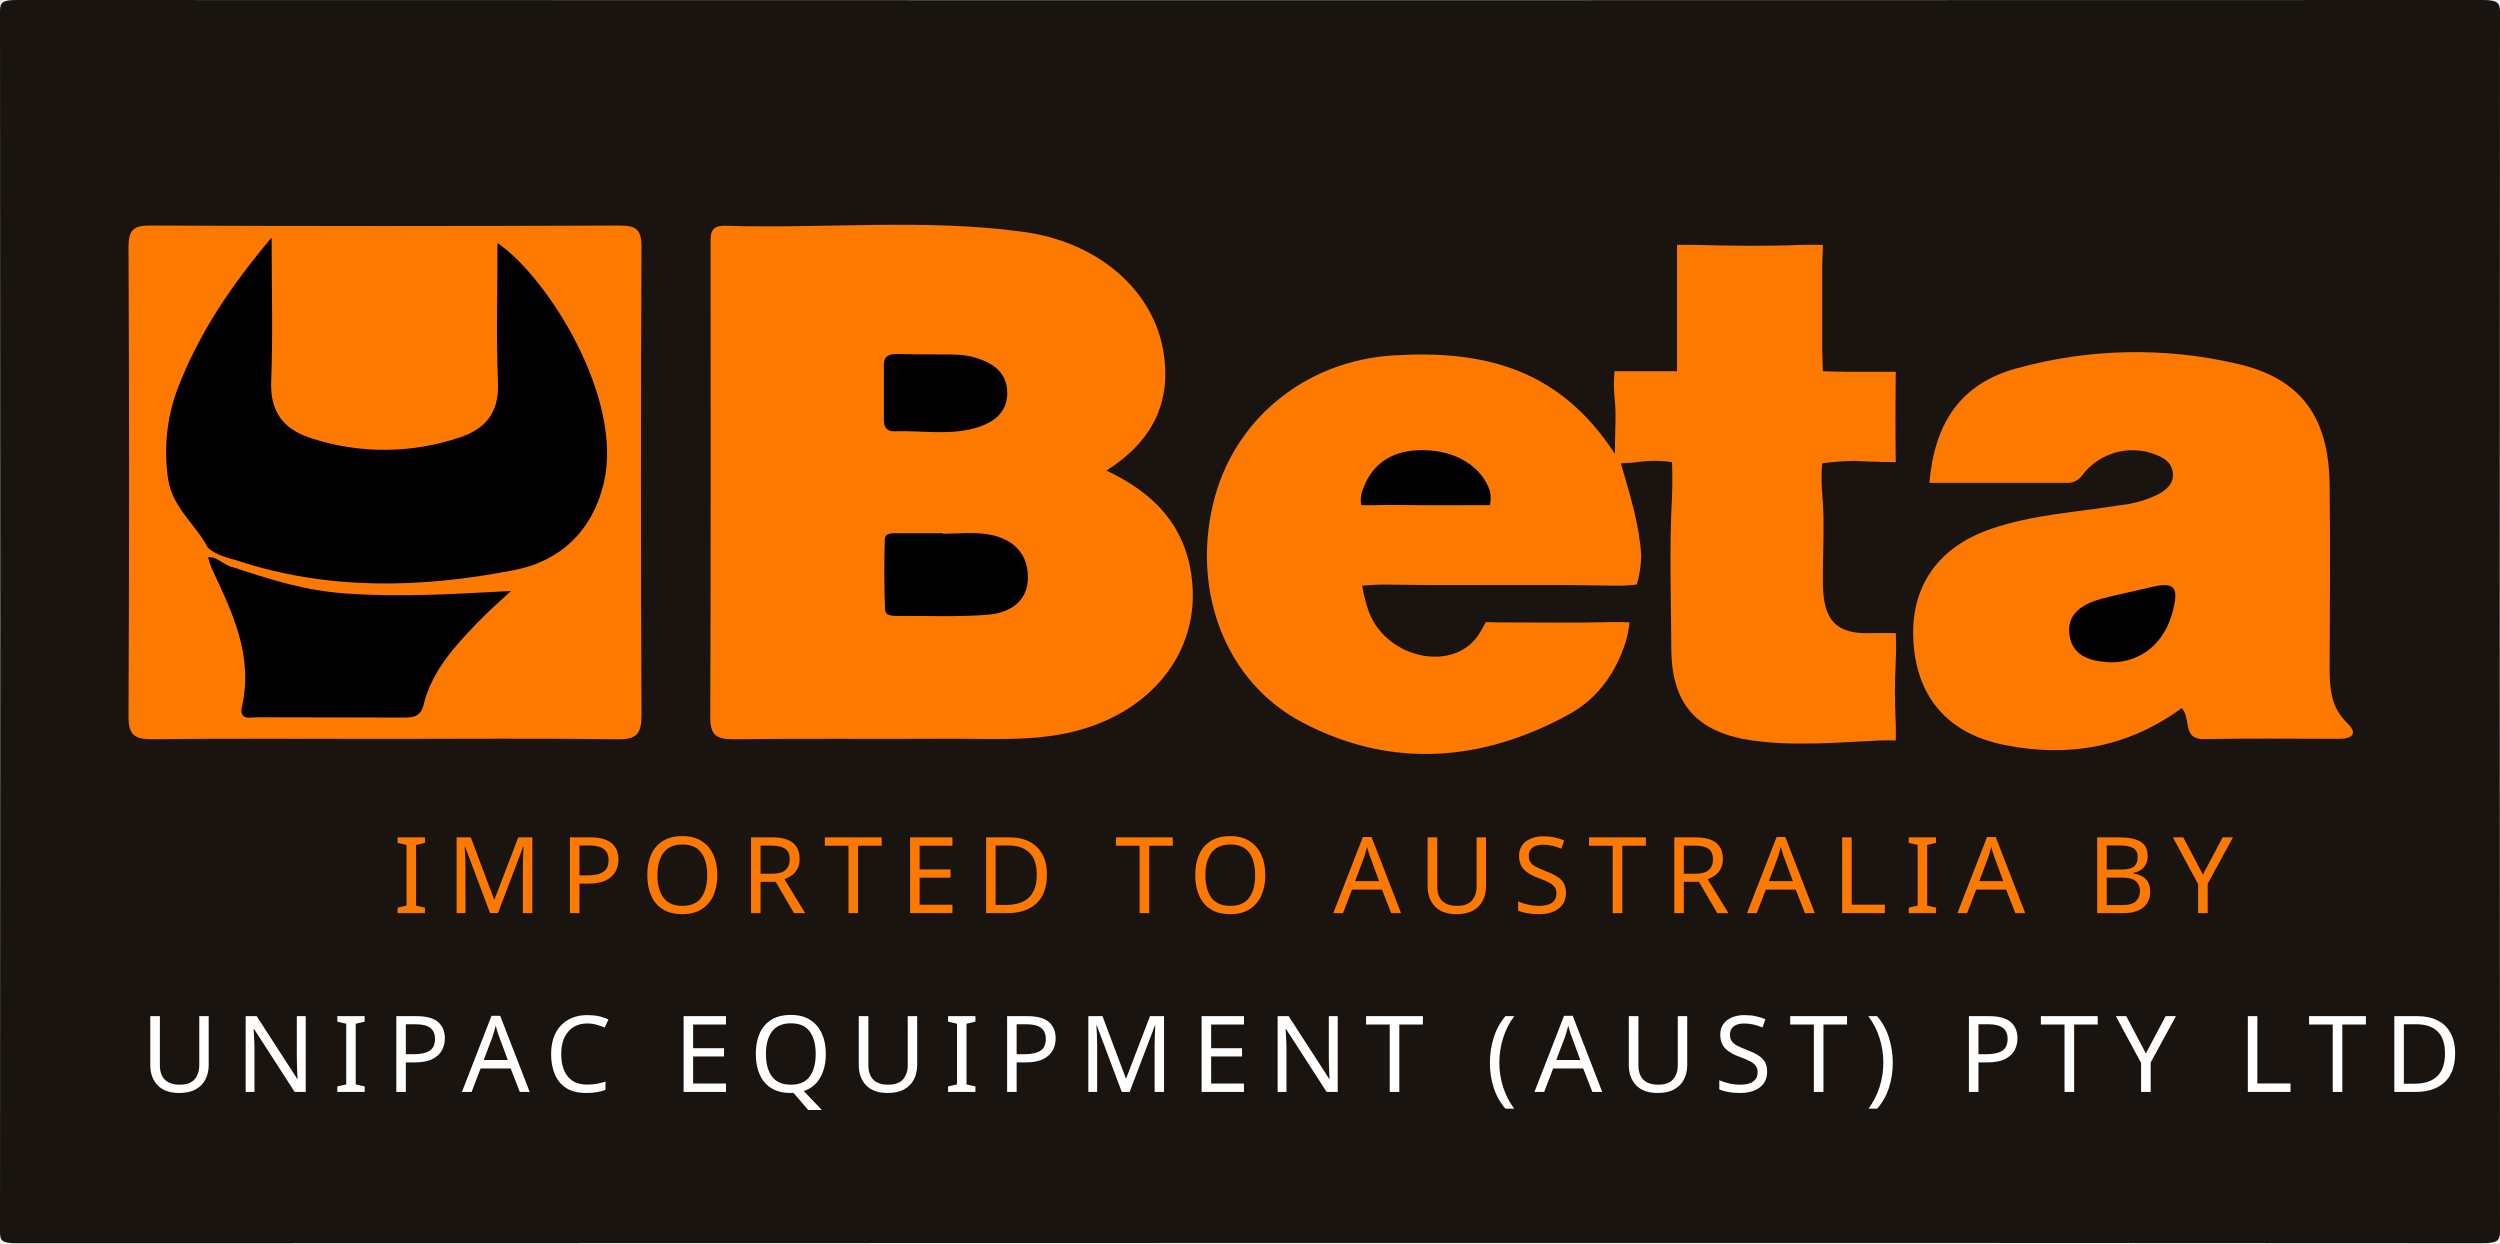
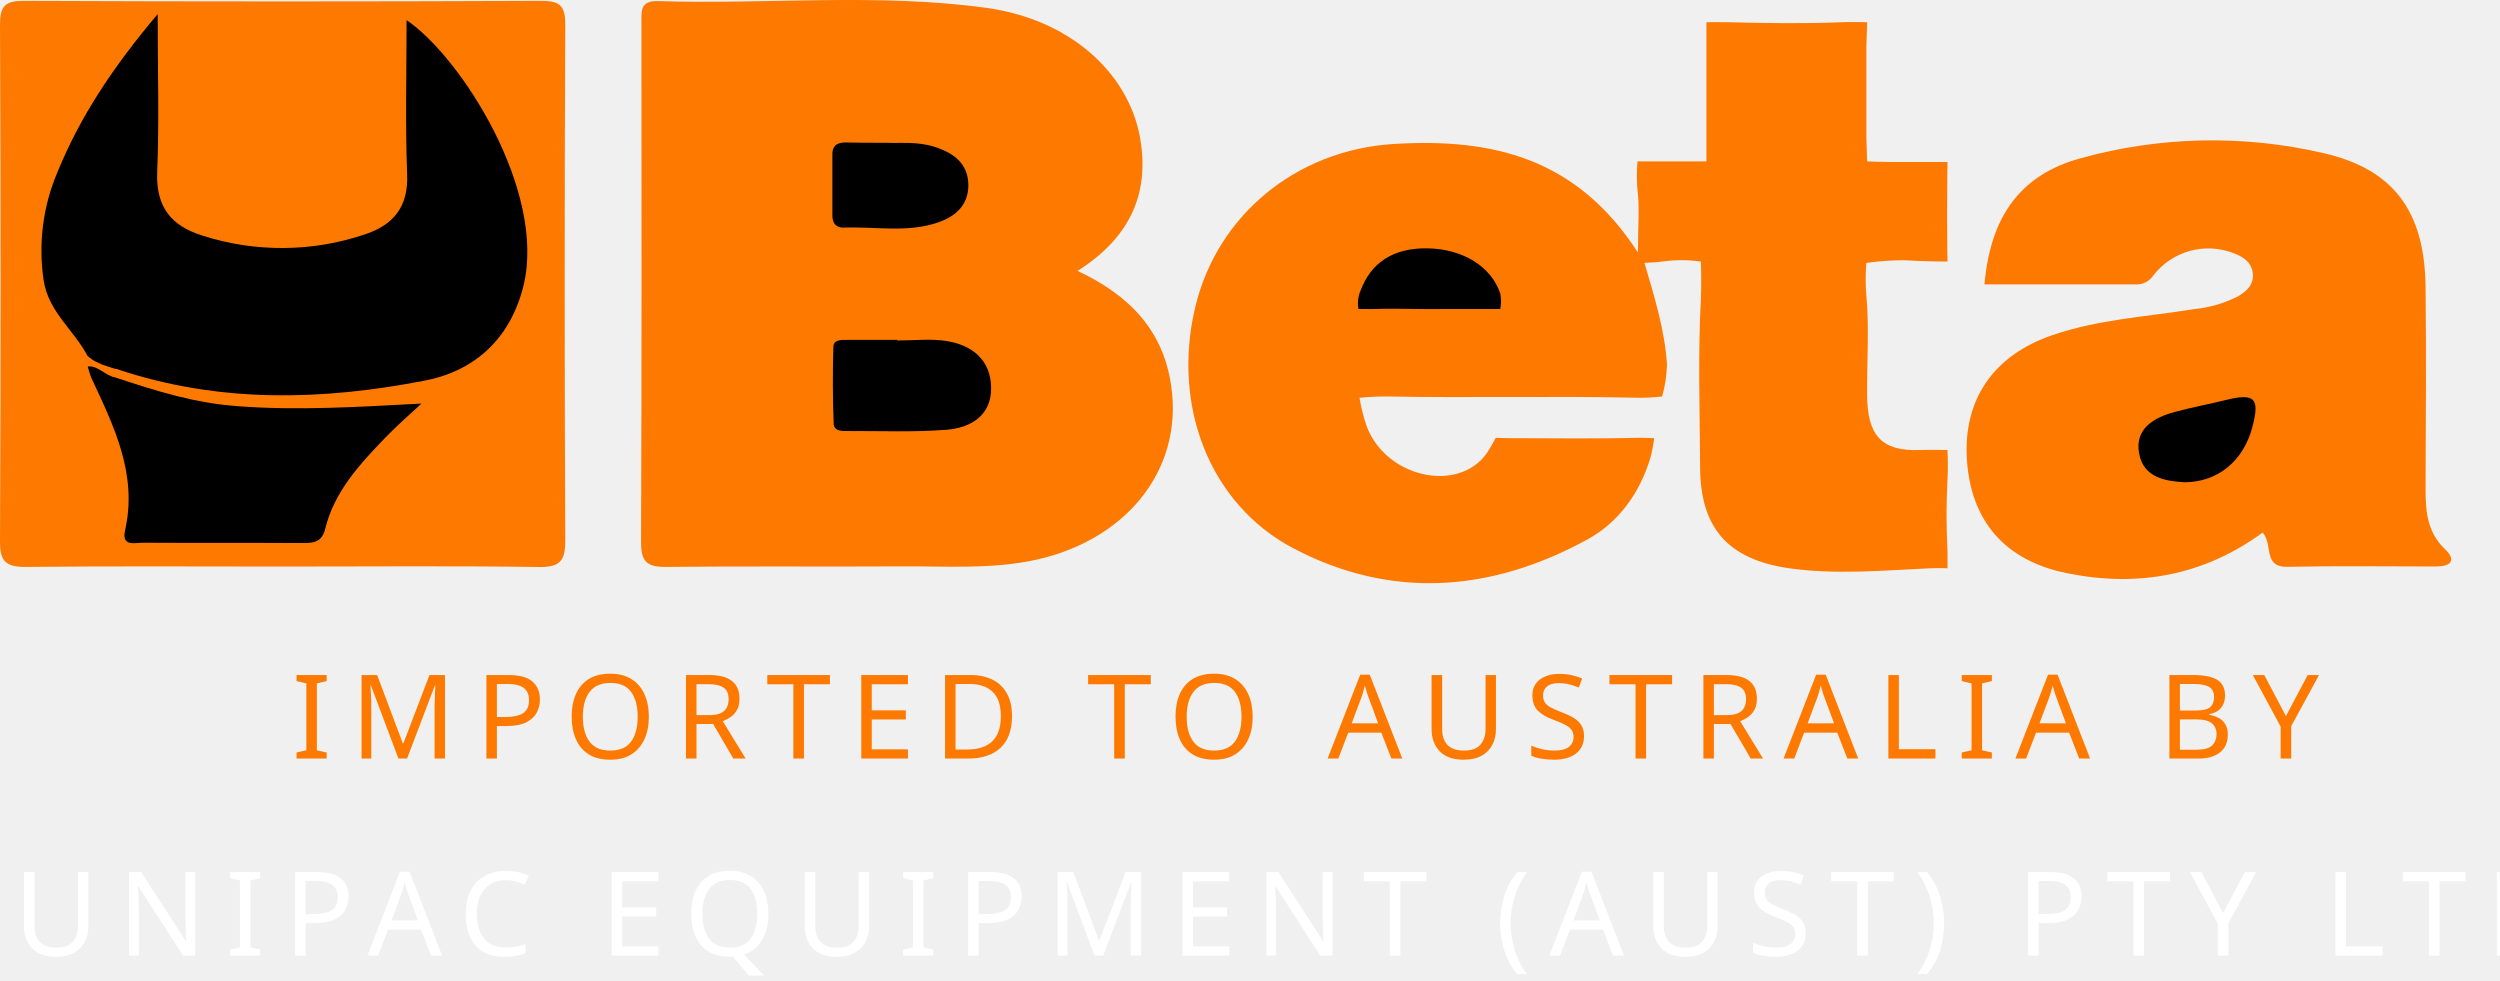
- <svg xmlns="http://www.w3.org/2000/svg" width="447.401" height="222.489" viewBox="0 0 447.401 222.489">
-   <g id="Group_30" data-name="Group 30" transform="translate(-13396 468.025)">
-     <path id="Path_806" data-name="Path 806" d="M223.785,222.438q-110.4,0-220.793.051c-2.621,0-2.992-.44-2.992-2.044q.1-109.2,0-218.4C0,.464.371,0,2.992,0Q223.617.083,444.235,0c2.705,0,3.167.464,3.167,2.16q-.1,109.084,0,218.169c0,1.692-.461,2.16-3.167,2.155Q334.006,222.4,223.785,222.438Z" transform="translate(13396 -468.025)" fill="#19140f" />
-     <path id="Path_810" data-name="Path 810" d="M387,233.82c0-4.29.3-7.24-.07-10.1a28.248,28.248,0,0,1,0-4.7h11.19v-22.6s2.072-.038,3.56,0c6.16.16,12.33.25,18.48,0,1.4-.064,4.07,0,4.07,0l-.13,3.828V215.23l.12,3.79s2.215.094,3.88.1h9.17s-.06,3.837-.06,8.95c0,3.574.06,7.22.06,7.22s-3.6,0-7.11-.22a47.42,47.42,0,0,0-6.06.43,31.611,31.611,0,0,0,.01,5.52c.47,5.28.06,10.64.11,16,.06,6.46,2.27,9.11,8.6,8.87,1.583-.058,4.45,0,4.45,0s.141,2.687,0,4.78a107.223,107.223,0,0,0,0,11.48c.023.8,0,2.95,0,2.95s-1.448-.062-2.82,0c-7.64.35-15.25,1.07-22.89,0-9.86-1.43-14.41-6.46-14.46-16.36-.05-9.15-.37-18.33.13-27.45.115-2.155,0-6,0-6a21.955,21.955,0,0,0-6.3,0c-.8.14-1.64.13-2.87.21,1.62,5.54,3.29,10.86,3.66,16.51a21.218,21.218,0,0,1-.79,5.19,31.217,31.217,0,0,1-4.26.2c-13.48-.3-27,.05-40.46-.2-1.851-.033-4.43.2-4.43.2a26.886,26.886,0,0,0,1.2,4.72c3.34,8.64,15.8,11,20,3.46.214-.377.936-1.67.936-1.67s1.327.053,2.344.06c6.83,0,13.66.12,20.48-.06.987-.026,2.9.06,2.9.06a24.611,24.611,0,0,1-.659,3.34c-1.75,5.65-5.11,10.33-10.19,13.11-15.57,8.53-31.81,9.81-47.71,1.46-13.7-7.2-19.75-23.22-16-39.07,3.51-15,16.41-25.66,32.29-26.62S377,218.35,387,233.82Z" transform="translate(13298 -620.613)" fill="#fe7900" />
-     <path id="Path_809" data-name="Path 809" d="M296,236.81c8.36,3.91,13.92,9.61,15.21,18.71,2,13.84-7.67,25.58-23.25,28.46-6.78,1.25-13.6.77-20.41.81-12.81.08-25.63-.06-38.44.09-3.05,0-4-.86-4-3.94.11-28.11.07-56.23.06-84.35,0-1.87-.27-3.69,2.64-3.6,17.77.56,35.63-1.33,53.33,1.09,13.49,1.84,23.09,10.44,25,21.07C307.81,224.56,304.22,231.58,296,236.81Z" transform="translate(13298 -620.613)" fill="#fe7900" />
-     <path id="Path_807" data-name="Path 807" d="M167,284.82c-14,0-28-.09-41.95.06-3.23,0-4.24-.82-4.22-4.16q.2-41.94,0-83.88c0-3.08.83-3.9,3.9-3.89q42,.18,83.9,0c2.94,0,4,.59,4,3.8q-.19,41.94,0,83.89c0,3.17-.82,4.3-4.2,4.25C194.62,284.7,180.8,284.82,167,284.82Z" transform="translate(13298.17 -620.613)" fill="#fe7900" />
-     <path id="Path_816" data-name="Path 816" d="M488.45,279.3c-9.57,7-20.24,8.92-31.7,6.61-10.15-2-15.74-8.53-16.33-18.6-.57-9.63,4.32-16.79,13.85-20.06,7.45-2.57,15.33-3,23-4.23a20.111,20.111,0,0,0,7.14-2.06c1.49-.87,2.74-2,2.41-4-.29-1.64-1.55-2.44-3-3a11.29,11.29,0,0,0-13.17,3.65,3.23,3.23,0,0,1-2.91,1.39H443.28c.95-11,5.8-17.78,15.54-20.47a79.9,79.9,0,0,1,39.52-.85c11.42,2.61,16.43,9.5,16.57,21.68.12,10.83.05,21.66,0,32.48,0,3.72.13,7.25,3.13,10.13,2,1.9.91,2.84-1.46,2.84-8,0-16-.12-24,.05C488.41,285,490.21,281.24,488.45,279.3Z" transform="translate(13298 -620.613)" fill="#fe7900" />
-     <path id="Path_811" data-name="Path 811" d="M352.65,243c-3,0-6-.12-8.92,0-.2.011-2.116-.01-2.116-.01a5.084,5.084,0,0,1,.316-2.92c1.7-4.62,5.33-7,10.85-6.93,5.86.09,10.42,3,11.86,7.33a6.164,6.164,0,0,1,0,2.52s-1.021.017-2.07,0C359.26,243,356,243,352.65,243Z" transform="translate(13298 -620.613)" />
-     <path id="Path_812" data-name="Path 812" d="M266.71,248.11c2.66,0,5.38-.33,8,.08,4.17.66,7.19,3.07,7.25,7.58s-3.3,6.51-7.19,6.83c-5.3.42-10.65.19-16,.21-1,0-2.33.07-2.38-1.18q-.24-6.22-.05-12.47c0-1.26,1.41-1.15,2.38-1.15h8Z" transform="translate(13298 -620.613)" />
-     <path id="Path_813" data-name="Path 813" d="M265,216c2.22.1,5-.24,7.81.67,3.08,1,5.42,2.68,5.45,6.21,0,3.31-2.15,5.12-5,6.08-5,1.7-10.21.6-15.32.82-1.22,0-1.75-.78-1.76-1.93v-10c0-1.59,1-1.91,2.27-1.9C260.45,216,262.44,216,265,216Z" transform="translate(13298 -620.613)" />
-     <path id="Path_808" data-name="Path 808" d="M135.23,250.65c-2.17-4.19-6.34-7.17-7.13-12.24a32.51,32.51,0,0,1,2.21-17.59c3.7-9.09,9.06-17.15,16.3-25.72,0,9.45.25,17.55-.08,25.64-.23,5.6,2.2,8.72,7.31,10.32a42.17,42.17,0,0,0,26.49-.21c4.56-1.52,7-4.46,6.79-9.7-.32-8.32-.09-16.65-.09-25.07,8.85,6,22.69,27.73,19,43.07-2.07,8.49-7.77,13.87-16,15.46-16.64,3.25-33.36,3.69-49.78-1.77a7.67,7.67,0,0,1-5.02-2.19Z" transform="translate(13298 -620.613)" />
-     <path id="Path_814" data-name="Path 814" d="M139.09,253.9c7.692,2.563,13.49,4.35,20.57,4.88,9.74.73,19.47.12,29.79-.43-2,1.84-4,3.6-5.88,5.54-4.16,4.32-8.27,8.74-9.76,14.8-.53,2.18-1.87,2.32-3.68,2.31-8.65-.05-17.3,0-25.95-.05-1.28,0-3.47.68-2.87-2,2.07-9.13-1.81-16.91-5.47-24.76a13.28,13.28,0,0,1-.6-1.88C137.49,250.49,138,252.89,139.09,253.9Z" transform="translate(13298 -620.613)" />
-     <path id="Path_815" data-name="Path 815" d="M139.561,254.022c-1.43-.17-2.721-1.942-4.321-1.692v-1.651l.829.6h0c.47.287,1.587.771,1.587.771l1.761.573.041.013.781.2Z" transform="translate(13298 -620.613)" fill="#fe7900" />
-     <path id="Path_817" data-name="Path 817" d="M475.8,271.13c-3.11-.17-6.72-.73-7.42-4.72s2.41-5.8,5.85-6.71c2.71-.73,5.48-1.25,8.21-1.92,4.77-1.18,5.61-.31,4.31,4.51C485.29,267.68,481.18,271.1,475.8,271.13Z" transform="translate(13298 -620.613)" />
-     <text id="IMPORTED_TO_AUSTRALIA_BY" data-name="IMPORTED TO AUSTRALIA BY" transform="translate(13620 -304.613)" fill="#fe7900" font-size="19" font-family="Gibson-Regular, Gibson" letter-spacing="0.16em">
-       <tspan x="-153.605" y="0">IMPORTED TO AUSTRALIA BY</tspan>
-     </text>
-     <text id="UNIPAC_EQUIPMENT_AUST_PTY_LTD_" data-name="UNIPAC EQUIPMENT (AUST) PTY LTD " transform="translate(13623 -272.613)" fill="#fff" font-size="19" font-family="Gibson-Medium, Gibson" font-weight="500" letter-spacing="0.16em">
-       <tspan x="-201.809" y="0">UNIPAC EQUIPMENT (AUST) PTY LTD </tspan>
-     </text>
+ <svg xmlns="http://www.w3.org/2000/svg" width="406" height="159.189" viewBox="0 0 406 159.189">
+   <g id="Group_31" data-name="Group 31" transform="translate(-18600.912 2375.766)">
+     <g id="Group_30" data-name="Group 30" transform="translate(18577.912 -2415.989)">
+       <path id="Path_810" data-name="Path 810" d="M387,233.82c0-4.29.3-7.24-.07-10.1a28.248,28.248,0,0,1,0-4.7h11.19v-22.6s2.072-.038,3.56,0c6.16.16,12.33.25,18.48,0,1.4-.064,4.07,0,4.07,0l-.13,3.828V215.23l.12,3.79s2.215.094,3.88.1h9.17s-.06,3.837-.06,8.95c0,3.574.06,7.22.06,7.22s-3.6,0-7.11-.22a47.42,47.42,0,0,0-6.06.43,31.611,31.611,0,0,0,.01,5.52c.47,5.28.06,10.64.11,16,.06,6.46,2.27,9.11,8.6,8.87,1.583-.058,4.45,0,4.45,0s.141,2.687,0,4.78a107.223,107.223,0,0,0,0,11.48c.023.8,0,2.95,0,2.95s-1.448-.062-2.82,0c-7.64.35-15.25,1.07-22.89,0-9.86-1.43-14.41-6.46-14.46-16.36-.05-9.15-.37-18.33.13-27.45.115-2.155,0-6,0-6a21.955,21.955,0,0,0-6.3,0c-.8.14-1.64.13-2.87.21,1.62,5.54,3.29,10.86,3.66,16.51a21.218,21.218,0,0,1-.79,5.19,31.217,31.217,0,0,1-4.26.2c-13.48-.3-27,.05-40.46-.2-1.851-.033-4.43.2-4.43.2a26.886,26.886,0,0,0,1.2,4.72c3.34,8.64,15.8,11,20,3.46.214-.377.936-1.67.936-1.67s1.327.053,2.344.06c6.83,0,13.66.12,20.48-.06.987-.026,2.9.06,2.9.06a24.611,24.611,0,0,1-.659,3.34c-1.75,5.65-5.11,10.33-10.19,13.11-15.57,8.53-31.81,9.81-47.71,1.46-13.7-7.2-19.75-23.22-16-39.07,3.51-15,16.41-25.66,32.29-26.62S377,218.35,387,233.82Z" transform="translate(-98 -152.588)" fill="#fe7900" />
+       <path id="Path_809" data-name="Path 809" d="M296,236.81c8.36,3.91,13.92,9.61,15.21,18.71,2,13.84-7.67,25.58-23.25,28.46-6.78,1.25-13.6.77-20.41.81-12.81.08-25.63-.06-38.44.09-3.05,0-4-.86-4-3.94.11-28.11.07-56.23.06-84.35,0-1.87-.27-3.69,2.64-3.6,17.77.56,35.63-1.33,53.33,1.09,13.49,1.84,23.09,10.44,25,21.07C307.81,224.56,304.22,231.58,296,236.81Z" transform="translate(-98 -152.588)" fill="#fe7900" />
+       <path id="Path_807" data-name="Path 807" d="M167,284.82c-14,0-28-.09-41.95.06-3.23,0-4.24-.82-4.22-4.16q.2-41.94,0-83.88c0-3.08.83-3.9,3.9-3.89q42,.18,83.9,0c2.94,0,4,.59,4,3.8q-.19,41.94,0,83.89c0,3.17-.82,4.3-4.2,4.25C194.62,284.7,180.8,284.82,167,284.82Z" transform="translate(-97.83 -152.588)" fill="#fe7900" />
+       <path id="Path_816" data-name="Path 816" d="M488.45,279.3c-9.57,7-20.24,8.92-31.7,6.61-10.15-2-15.74-8.53-16.33-18.6-.57-9.63,4.32-16.79,13.85-20.06,7.45-2.57,15.33-3,23-4.23a20.111,20.111,0,0,0,7.14-2.06c1.49-.87,2.74-2,2.41-4-.29-1.64-1.55-2.44-3-3a11.29,11.29,0,0,0-13.17,3.65,3.23,3.23,0,0,1-2.91,1.39H443.28c.95-11,5.8-17.78,15.54-20.47a79.9,79.9,0,0,1,39.52-.85c11.42,2.61,16.43,9.5,16.57,21.68.12,10.83.05,21.66,0,32.48,0,3.72.13,7.25,3.13,10.13,2,1.9.91,2.84-1.46,2.84-8,0-16-.12-24,.05C488.41,285,490.21,281.24,488.45,279.3Z" transform="translate(-98 -152.588)" fill="#fe7900" />
+       <path id="Path_811" data-name="Path 811" d="M352.65,243c-3,0-6-.12-8.92,0-.2.011-2.116-.01-2.116-.01a5.084,5.084,0,0,1,.316-2.92c1.7-4.62,5.33-7,10.85-6.93,5.86.09,10.42,3,11.86,7.33a6.164,6.164,0,0,1,0,2.52s-1.021.017-2.07,0C359.26,243,356,243,352.65,243Z" transform="translate(-98 -152.588)" />
+       <path id="Path_812" data-name="Path 812" d="M266.71,248.11c2.66,0,5.38-.33,8,.08,4.17.66,7.19,3.07,7.25,7.58s-3.3,6.51-7.19,6.83c-5.3.42-10.65.19-16,.21-1,0-2.33.07-2.38-1.18q-.24-6.22-.05-12.47c0-1.26,1.41-1.15,2.38-1.15h8Z" transform="translate(-98 -152.588)" />
+       <path id="Path_813" data-name="Path 813" d="M265,216c2.22.1,5-.24,7.81.67,3.08,1,5.42,2.68,5.45,6.21,0,3.31-2.15,5.12-5,6.08-5,1.7-10.21.6-15.32.82-1.22,0-1.75-.78-1.76-1.93v-10c0-1.59,1-1.91,2.27-1.9C260.45,216,262.44,216,265,216Z" transform="translate(-98 -152.588)" />
+       <path id="Path_808" data-name="Path 808" d="M135.23,250.65c-2.17-4.19-6.34-7.17-7.13-12.24a32.51,32.51,0,0,1,2.21-17.59c3.7-9.09,9.06-17.15,16.3-25.72,0,9.45.25,17.55-.08,25.64-.23,5.6,2.2,8.72,7.31,10.32a42.17,42.17,0,0,0,26.49-.21c4.56-1.52,7-4.46,6.79-9.7-.32-8.32-.09-16.65-.09-25.07,8.85,6,22.69,27.73,19,43.07-2.07,8.49-7.77,13.87-16,15.46-16.64,3.25-33.36,3.69-49.78-1.77a7.67,7.67,0,0,1-5.02-2.19Z" transform="translate(-98 -152.588)" />
+       <path id="Path_814" data-name="Path 814" d="M139.09,253.9c7.692,2.563,13.49,4.35,20.57,4.88,9.74.73,19.47.12,29.79-.43-2,1.84-4,3.6-5.88,5.54-4.16,4.32-8.27,8.74-9.76,14.8-.53,2.18-1.87,2.32-3.68,2.31-8.65-.05-17.3,0-25.95-.05-1.28,0-3.47.68-2.87-2,2.07-9.13-1.81-16.91-5.47-24.76a13.28,13.28,0,0,1-.6-1.88C137.49,250.49,138,252.89,139.09,253.9Z" transform="translate(-98 -152.588)" />
+       <path id="Path_815" data-name="Path 815" d="M139.561,254.022c-1.43-.17-2.721-1.942-4.321-1.692v-1.651l.829.6h0c.47.287,1.587.771,1.587.771l1.761.573.041.013.781.2Z" transform="translate(-98 -152.588)" fill="#fe7900" />
+       <path id="Path_817" data-name="Path 817" d="M475.8,271.13c-3.11-.17-6.72-.73-7.42-4.72s2.41-5.8,5.85-6.71c2.71-.73,5.48-1.25,8.21-1.92,4.77-1.18,5.61-.31,4.31,4.51C485.29,267.68,481.18,271.1,475.8,271.13Z" transform="translate(-98 -152.588)" />
+       <text id="IMPORTED_TO_AUSTRALIA_BY" data-name="IMPORTED TO AUSTRALIA BY" transform="translate(224 163.412)" fill="#fe7900" font-size="19" font-family="Gibson-Regular, Gibson" letter-spacing="0.16em">
+         <tspan x="-153.605" y="0">IMPORTED TO AUSTRALIA BY</tspan>
+       </text>
+       <text id="UNIPAC_EQUIPMENT_AUST_PTY_LTD_" data-name="UNIPAC EQUIPMENT (AUST) PTY LTD " transform="translate(227 195.412)" fill="#fff" font-size="19" font-family="Gibson-Medium, Gibson" font-weight="500" letter-spacing="0.16em">
+         <tspan x="-201.809" y="0">UNIPAC EQUIPMENT (AUST) PTY LTD </tspan>
+       </text>
+     </g>
  </g>
</svg>
